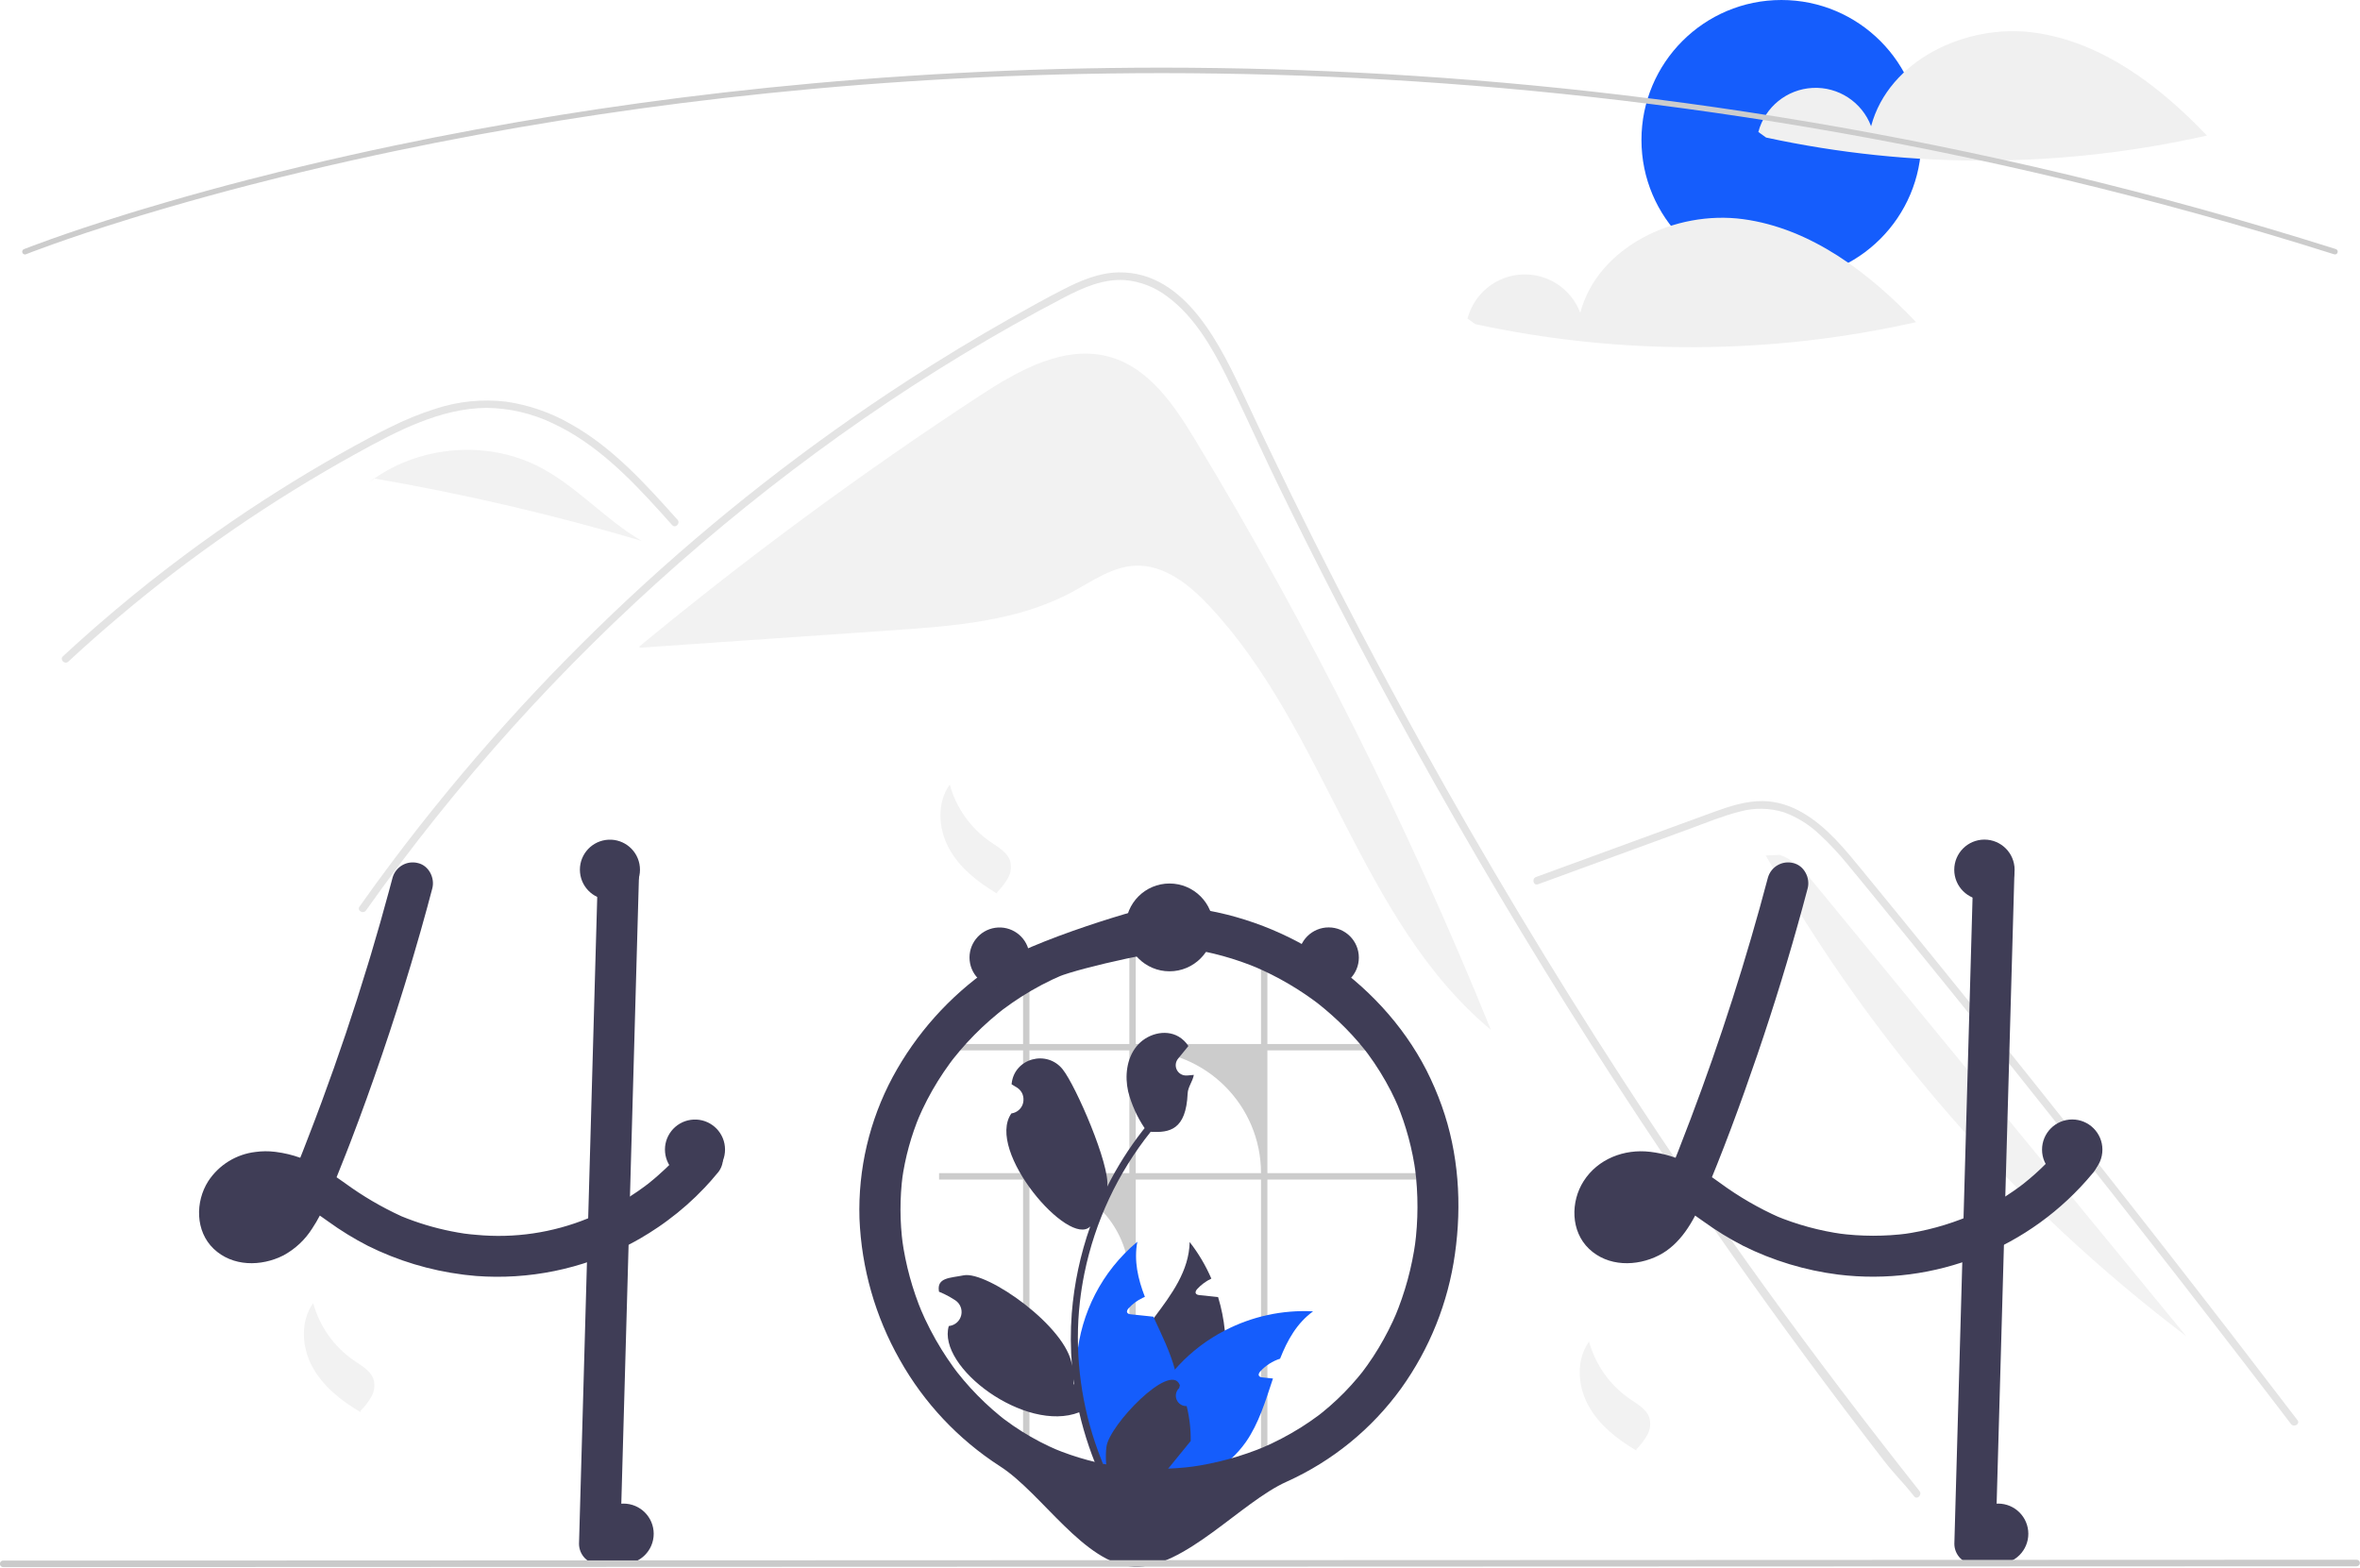
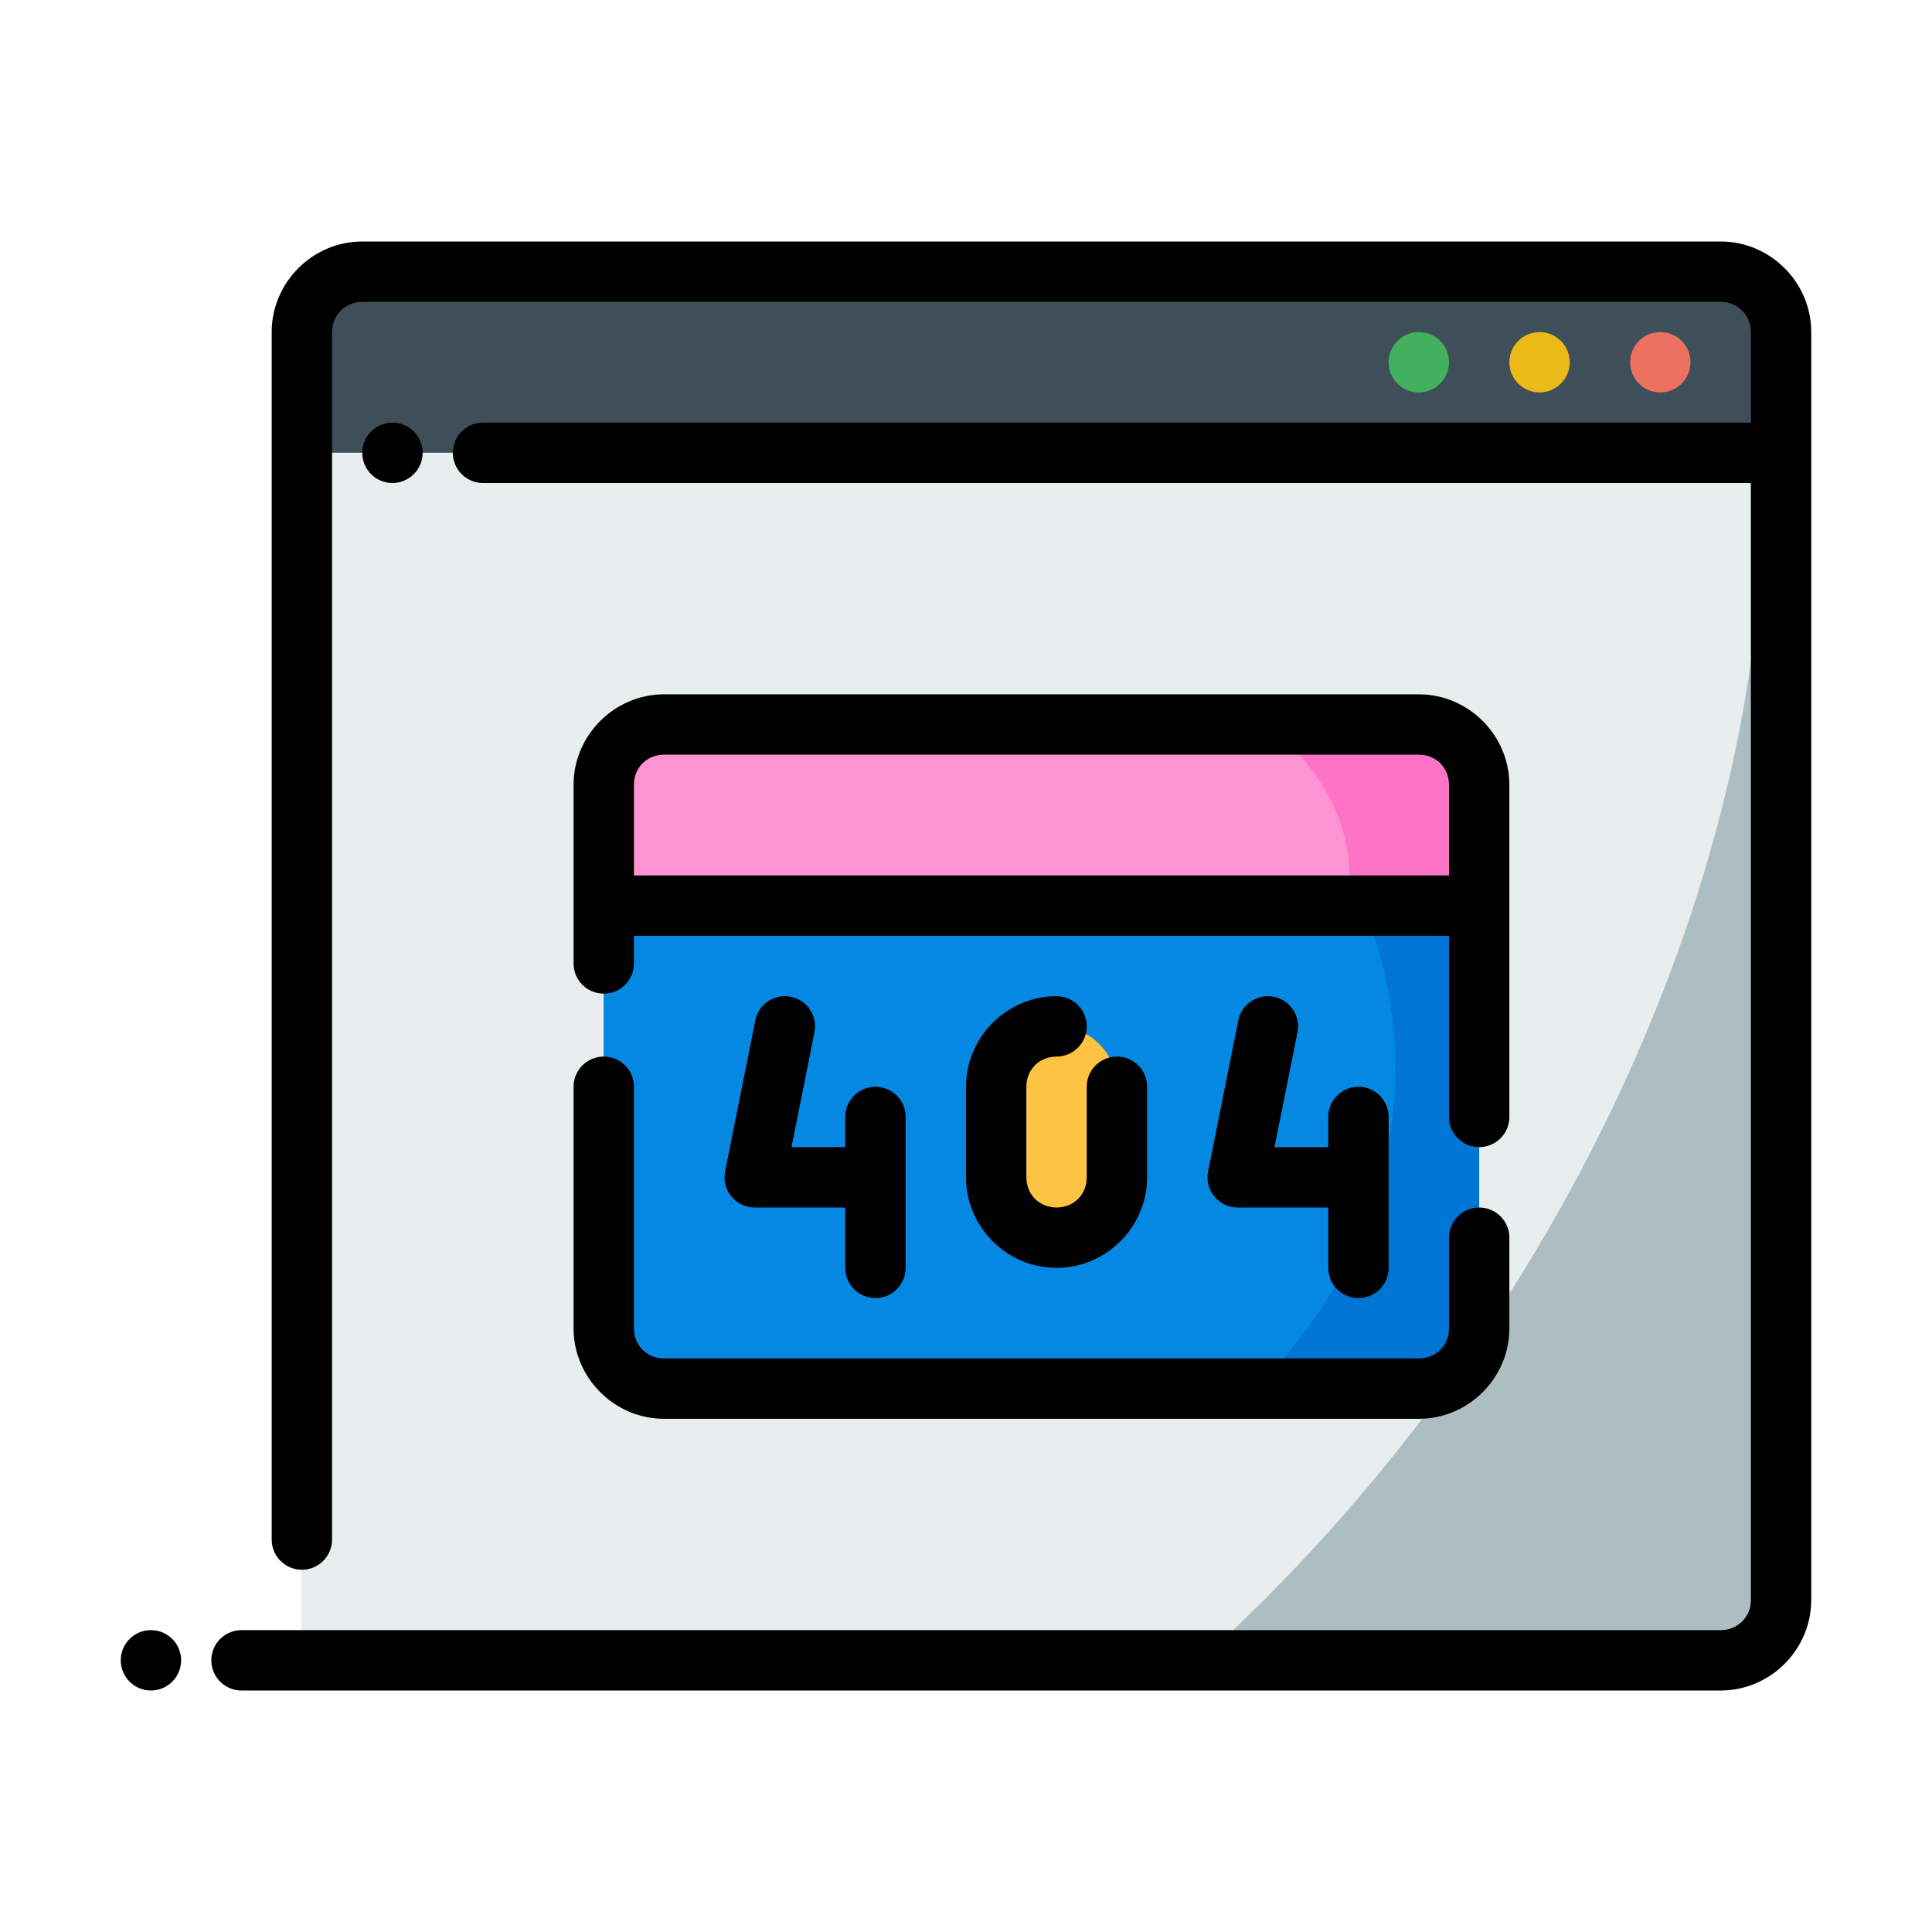
- <svg xmlns="http://www.w3.org/2000/svg" width="860.131" height="571.148" viewBox="0 0 860.131 571.148" role="img" artist="Katerina Limpitsouni" source="https://undraw.co/">
-   <path d="M605.67,324.953c-7.669-12.684-16.757-26.228-30.99-30.37-16.482-4.796-33.413,4.732-47.775,14.135a1392.157,1392.157,0,0,0-123.893,91.283l.043.492q46.226-3.188,92.451-6.376c22.265-1.535,45.296-3.283,64.972-13.816,7.467-3.997,14.745-9.336,23.206-9.708,10.512-.462,19.677,6.879,26.88,14.549,42.607,45.371,54.937,114.754,102.738,154.616A1516.995,1516.995,0,0,0,605.67,324.953Z" transform="translate(-169.9343 -164.426)" fill="#f2f2f2" />
-   <path d="M867.571,709.781c-4.712-5.95-6.637-7.343-11.285-13.348q-56.764-73.416-106.708-151.792-33.924-53.23-64.483-108.504-14.549-26.278-28.3-52.969-10.67-20.695-20.865-41.638c-1.944-3.988-3.832-7.994-5.711-12.009-4.428-9.442-8.773-18.93-13.439-28.244-5.317-10.616-11.789-21.745-21.553-28.877a29.405,29.405,0,0,0-15.319-5.895c-7.948-.513-15.282,2.769-22.176,6.353-50.439,26.301-97.659,59.276-140.37,96.798A730.778,730.778,0,0,0,303.322,496.247c-1.008,1.439-3.392.064-2.374-1.384q6.009-8.498,12.257-16.813A734.817,734.817,0,0,1,500.805,303.064q18.248-11.826,37.183-22.542c6.362-3.603,12.752-7.16,19.251-10.497,6.371-3.273,13.137-6.215,20.416-6.325,24.77-.385,37.595,27.667,46.405,46.542q4.153,8.911,8.406,17.766,16.075,33.621,33.387,66.628,10.685,20.379,21.837,40.52,34.707,62.718,73.779,122.897c34.506,53.143,68.737,100.089,108.046,149.785C870.596,709.213,868.662,711.175,867.571,709.781Z" transform="translate(-169.9343 -164.426)" fill="#e4e4e4" />
-   <path d="M414.916,355.804c-1.439-1.604-2.869-3.209-4.318-4.813-11.422-12.633-23.679-25.118-39.364-32.361a57.11,57.11,0,0,0-23.927-5.546c-8.562.028-16.932,2.273-24.843,5.418-3.74,1.494-7.398,3.19-11.001,4.996-4.116,2.072-8.159,4.281-12.183,6.509q-11.331,6.27-22.368,13.091-21.961,13.572-42.546,29.216-10.671,8.113-20.902,16.758-9.516,8.031-18.646,16.492c-1.302,1.201-3.245-.743-1.944-1.943,1.604-1.494,3.227-2.979,4.85-4.446q6.875-6.215,13.971-12.193,12.939-10.918,26.549-20.993,21.163-15.676,43.783-29.225,11.304-6.765,22.918-12.963c2.338-1.247,4.703-2.466,7.096-3.621a113.116,113.116,0,0,1,16.868-6.866,60.006,60.006,0,0,1,25.476-2.503,66.327,66.327,0,0,1,23.505,8.131c15.401,8.608,27.346,21.919,38.97,34.909C418.033,355.171,416.099,357.124,414.916,355.804Z" transform="translate(-169.9343 -164.426)" fill="#e4e4e4" />
-   <path d="M730.477,486.711l36.905-13.498,18.323-6.702c5.968-2.183,11.921-4.667,18.09-6.23a28.539,28.539,0,0,1,16.374.209,37.738,37.738,0,0,1,12.771,7.917,103.64,103.64,0,0,1,10.475,11.186c3.989,4.794,7.92,9.639,11.868,14.467q24.441,29.891,48.563,60.041,24.121,30.15,47.92,60.556,23.857,30.48,47.385,61.216,2.882,3.765,5.76,7.534c1.06,1.388,3.449.02,2.375-1.388Q983.582,650.974,959.549,620.184q-24.092-30.864-48.516-61.466-24.424-30.601-49.179-60.937-6.167-7.558-12.354-15.099c-3.48-4.241-6.92-8.527-10.736-12.474-7.005-7.245-15.758-13.648-26.234-13.822-6.16-.102-12.121,1.852-17.844,3.923-6.17,2.232-12.325,4.506-18.486,6.759l-37.163,13.592-9.291,3.398c-1.649.603-.937,3.262.731,2.652Z" transform="translate(-169.9343 -164.426)" fill="#e4e4e4" />
-   <path d="M366.377,334.526c-18.754-9.639-42.771-7.751-60.005,4.291a855.847,855.847,0,0,1,97.371,22.726C390.46,353.759,380.07,341.563,366.377,334.526Z" transform="translate(-169.9343 -164.426)" fill="#f2f2f2" />
-   <path d="M306.188,338.784l-3.61,2.935c1.221-1.027,2.491-1.99,3.795-2.901C306.311,338.807,306.249,338.795,306.188,338.784Z" transform="translate(-169.9343 -164.426)" fill="#f2f2f2" />
-   <path d="M831.549,486.846c-3.633-4.422-7.56-9.052-12.994-10.848l-5.073.2A575.436,575.436,0,0,0,966.749,651.418Q899.149,569.132,831.549,486.846Z" transform="translate(-169.9343 -164.426)" fill="#f2f2f2" />
-   <path d="M516.084,450.367A37.481,37.481,0,0,0,531.015,471.325c2.82,1.92,6.157,3.762,7.122,7.035a8.379,8.379,0,0,1-.874,6.15,24.884,24.884,0,0,1-3.861,5.041l-.137.512c-6.998-4.147-13.656-9.393-17.522-16.551s-4.406-16.539.341-23.145" transform="translate(-169.9343 -164.426)" fill="#f2f2f2" />
-   <path d="M749.084,653.367A37.481,37.481,0,0,0,764.015,674.325c2.82,1.92,6.157,3.762,7.122,7.035a8.379,8.379,0,0,1-.874,6.15,24.884,24.884,0,0,1-3.861,5.041l-.137.512c-6.998-4.147-13.656-9.393-17.522-16.551s-4.406-16.539.341-23.145" transform="translate(-169.9343 -164.426)" fill="#f2f2f2" />
-   <path d="M284.084,639.367A37.481,37.481,0,0,0,299.015,660.325c2.82,1.92,6.157,3.762,7.122,7.035a8.379,8.379,0,0,1-.874,6.15,24.884,24.884,0,0,1-3.861,5.041l-.137.512c-6.998-4.147-13.656-9.393-17.522-16.551s-4.406-16.539.341-23.145" transform="translate(-169.9343 -164.426)" fill="#f2f2f2" />
-   <circle cx="649.249" cy="51" r="51" fill="#155dfc" />
-   <path d="M911.219,176.296c-24.717-3.341-52.935,10.019-59.341,34.124a21.597,21.597,0,0,0-41.094,2.109l2.83,2.027a372.275,372.275,0,0,0,160.659-.726C957.079,195.76,935.935,179.637,911.219,176.296Z" transform="translate(-169.9343 -164.426)" fill="#f0f0f0" />
-   <path d="M805.219,244.296c-24.717-3.341-52.935,10.019-59.341,34.124a21.597,21.597,0,0,0-41.094,2.109l2.83,2.027a372.275,372.275,0,0,0,160.659-.726C851.079,263.76,829.935,247.637,805.219,244.296Z" transform="translate(-169.9343 -164.426)" fill="#f0f0f0" />
-   <path d="M1020.946,257.154a.982.982,0,0,1-.302-.047C756.237,173.489,523.199,184.424,374.264,208.321c-20.269,3.251-40.591,7.006-60.404,11.161-5.058,1.06-10.306,2.195-15.597,3.378-6.319,1.407-12.554,2.856-18.532,4.306q-3.873.917-7.595,1.849c-3.758.928-7.572,1.895-11.66,2.957-4.568,1.178-9.209,2.413-13.797,3.672a.442.442,0,0,1-.051.015l0.0.001c-5.183,1.415-10.338,2.871-15.323,4.325-2.698.779-5.304,1.548-7.799,2.307-.279.077-.526.151-.776.228l-.536.163c-.311.095-.617.188-.924.275l-.02.006 0.0.001-.812.252c-.968.293-1.912.579-2.841.864-24.545,7.566-38.038,12.949-38.171,13.002a1,1,0,1,1-.744-1.856c.134-.053,13.693-5.463,38.328-13.058.932-.286,1.879-.572,2.85-.866l.754-.234c.026-.01.052-.018.078-.025.305-.087.61-.18.919-.273l.537-.163c.268-.081.531-.161.801-.235,2.479-.754,5.093-1.524,7.798-2.307,4.987-1.455,10.147-2.911,15.334-4.328.016-.006.033-.01.049-.015v-.001c4.604-1.263,9.263-2.503,13.845-3.685,4.094-1.063,7.915-2.032,11.68-2.962q3.738-.93,7.609-1.853c5.985-1.451,12.233-2.902,18.563-4.312,5.299-1.184,10.556-2.322,15.622-3.383,19.843-4.162,40.198-7.923,60.497-11.179C523.096,182.415,756.467,171.463,1021.246,255.201a1.0 1,0,0,1-.301,1.953Z" transform="translate(-169.9343 -164.426)" fill="#ccc" />
-   <path d="M432.923,584.266a6.729,6.729,0,0,0-1.7-2.67,6.43,6.43,0,0,0-.92-.71c-2.61-1.74-6.51-2.13-8.99,0a5.81,5.81,0,0,0-.69.71q-1.11,1.365-2.28,2.67c-1.28,1.46-2.59,2.87-3.96,4.24-.39.38-.78.77-1.18,1.15-.23.23-.46.45-.69.67-.88.84-1.78,1.65-2.69,2.45-.48.43-.96.85-1.45,1.26-.73.61-1.46,1.22-2.2,1.81-.07.05-.14.1-.21.16-.02.01-.03.03-.05.04-.01,0-.02,0-.03.02a.179.179,0,0,0-.07.05c-.22.15-.37.25-.48.34.04-.02.08-.05.12-.07-.18.14-.37.28-.55.42-1.75,1.29-3.54,2.53-5.37,3.69a99.21,99.21,0,0,1-14.22,7.55c-.33.13-.67.27-1.01.4a85.97,85.97,0,0,1-40.85,6.02q-2.13-.165-4.26-.45c-1.64-.24-3.27-.53-4.89-.86a97.932,97.932,0,0,1-18.02-5.44,118.652,118.652,0,0,1-20.66-12.12c-1-.71-2.01-1.42-3.02-2.11,1.15-2.82,2.28-5.64,3.38-8.48.55-1.37,1.08-2.74,1.6-4.12,4.09-10.63,7.93-21.36,11.61-32.13q5.58-16.365,10.53-32.92.51-1.68.99-3.36,2.595-8.745,4.98-17.53c.15-.57.31-1.13.45-1.7q.69-2.52,1.35-5.04c1-3.79-1.26-8.32-5.24-9.23a7.634,7.634,0,0,0-9.22,5.24c-.43,1.62-.86,3.23-1.3,4.85q-3.165,11.745-6.66,23.41-.51,1.68-1.02,3.36-7.71,25.41-16.93,50.31-1.11,3.015-2.25,6.01c-.37.98-.74,1.96-1.12,2.94-.73,1.93-1.48,3.86-2.23,5.79-.43,1.13-.87,2.26-1.31,3.38-.29.71-.57,1.42-.85,2.12a41.809,41.809,0,0,0-8.81-2.12l-.48-.06a27.397,27.397,0,0,0-7.01.06,23.914,23.914,0,0,0-17.24,10.66c-4.77,7.51-4.71,18.25,1.98,24.63,6.89,6.57,17.32,6.52,25.43,2.41a28.351,28.351,0,0,0,10.52-9.86,50.569,50.569,0,0,0,2.74-4.65c.21.14.42.28.63.43.8.56,1.6,1.13,2.39,1.69a111.738,111.738,0,0,0,14.51,8.91,108.359,108.359,0,0,0,34.62,10.47c.27.03.53.07.8.1,1.33.17,2.67.3,4.01.41a103.782,103.782,0,0,0,55.58-11.36q2.175-1.125,4.31-2.36,3.315-1.92,6.48-4.08c1.15-.78,2.27-1.57,3.38-2.4a101.042,101.042,0,0,0,13.51-11.95q2.355-2.475,4.51-5.11a8.061,8.061,0,0,0,2.2-5.3A7.564,7.564,0,0,0,432.923,584.266Zm-165.59,23.82c.21-.15.42-.31.62-.47C267.893,607.766,267.603,607.936,267.333,608.086Zm3.21-3.23c-.23.26-.44.52-.67.78a23.366,23.366,0,0,1-2.25,2.2c-.11.1-.23.2-.35.29a.01.01,0,0,0-.01.01,3.804,3.804,0,0,0-.42.22q-.645.39-1.32.72a17.005,17.005,0,0,1-2.71.75,16.799,16.799,0,0,1-2.13.02h-.02a14.823,14.823,0,0,1-1.45-.4c-.24-.12-.47-.26-.7-.4-.09-.08-.17-.16-.22-.21a2.44,2.44,0,0,1-.27-.29.01.01,0,0,0-.01-.01c-.11-.2-.23-.4-.34-.6a.031.031,0,0,1-.01-.02c-.08-.25-.15-.51-.21-.77a12.511,12.511,0,0,1,.01-1.37,13.467,13.467,0,0,1,.54-1.88,11.068,11.068,0,0,1,.69-1.26c.02-.04.12-.2.23-.38.01-.01.01-.01.01-.02.15-.17.3-.35.46-.51.27-.3.56-.56.85-.83a18.022,18.022,0,0,1,1.75-1.01,19.481,19.481,0,0,1,2.93-.79,24.989,24.989,0,0,1,4.41.04,30.301,30.301,0,0,1,4.1,1.01,36.945,36.945,0,0,1-2.77,4.54C270.623,604.746,270.583,604.806,270.543,604.856Zm-11.12-3.29a2.18,2.18,0,0,1-.31.39A1.409,1.409,0,0,1,259.423,601.566Z" transform="translate(-169.9343 -164.426)" fill="#3f3d56" />
-   <path d="M402.863,482.136q-.135,4.71-.27,9.42-.285,10.455-.59,20.92-.315,11.775-.66,23.54-.165,6.075-.34,12.15-.465,16.365-.92,32.72c-.03,1.13-.07,2.25-.1,3.38q-.225,8.115-.45,16.23-.255,8.805-.5,17.61-.18,6.6-.37,13.21-1.35,47.895-2.7,95.79a7.648,7.648,0,0,1-7.5,7.5,7.561,7.561,0,0,1-7.5-7.5q.75-26.94,1.52-53.88.675-24.36,1.37-48.72.225-8.025.45-16.06.345-12.09.68-24.18c.03-1.13.07-2.25.1-3.38.02-.99.05-1.97.08-2.96q.66-23.475,1.32-46.96.27-9.24.52-18.49.3-10.545.6-21.08c.09-3.09.17-6.17.26-9.26a7.648,7.648,0,0,1,7.5-7.5A7.561,7.561,0,0,1,402.863,482.136Z" transform="translate(-169.9343 -164.426)" fill="#3f3d56" />
-   <path d="M814.291,484.217a893.238,893.238,0,0,1-28.161,87.941c-3.007,7.946-6.083,15.877-9.371,23.712l.756-1.792a54.583,54.583,0,0,1-5.59,10.612q-.229.321-.467.636,1.166-1.49.443-.589c-.254.301-.505.602-.768.895a23.664,23.664,0,0,1-2.249,2.203q-.301.258-.612.504l.938-.729c-.109.257-.873.597-1.111.743a18.254,18.254,0,0,1-2.405,1.219l1.792-.756a19.086,19.086,0,0,1-4.231,1.161l1.994-.268a17.021,17.021,0,0,1-4.298.046l1.994.268a14.002,14.002,0,0,1-3.405-.917l1.792.756a12.012,12.012,0,0,1-1.679-.896c-.271-.177-1.105-.809-.015.025,1.133.866.146.074-.088-.156-.194-.192-.37-.4-.56-.595-.882-.905.996,1.557.397.499a18.182,18.182,0,0,1-.878-1.637l.756,1.792a11.925,11.925,0,0,1-.728-2.651l.268,1.994a13.651,13.651,0,0,1-.003-3.405l-.268,1.994a15.964,15.964,0,0,1,.995-3.68l-.756,1.792a16.729,16.729,0,0,1,1.178-2.298,6.729,6.729,0,0,1,.729-1.071c.049.016-1.269,1.513-.569.757.183-.198.354-.406.539-.602.296-.314.614-.601.926-.898,1.045-.994-1.462.966-.257.179a19.049,19.049,0,0,1,2.749-1.499l-1.792.756a20.311,20.311,0,0,1,4.995-1.34l-1.994.268a25.628,25.628,0,0,1,6.461.076l-1.994-.268a33.211,33.211,0,0,1,7.892,2.22l-1.792-.756c5.39,2.314,10.163,5.749,14.928,9.118a111.95,111.95,0,0,0,14.506,8.906,108.388,108.388,0,0,0,34.622,10.474,103.933,103.933,0,0,0,92.586-36.752,8.078,8.078,0,0,0,2.197-5.303,7.632,7.632,0,0,0-2.197-5.303c-2.752-2.526-7.949-3.239-10.607,0a95.636,95.636,0,0,1-8.107,8.727q-2.017,1.914-4.142,3.71-1.214,1.026-2.461,2.011c-.393.311-1.619,1.138.263-.197-.431.306-.845.64-1.271.955a99.269,99.269,0,0,1-20.332,11.565l1.792-.756a96.836,96.836,0,0,1-24.171,6.622l1.994-.268a97.643,97.643,0,0,1-25.754-.038l1.994.268a99.8,99.8,0,0,1-24.857-6.77l1.792.756a116.025,116.025,0,0,1-21.736-12.591,86.877,86.877,0,0,0-11.113-6.994,42.824,42.824,0,0,0-14.438-4.389c-9.439-1.111-19.057,2.566-24.246,10.72-4.776,7.505-4.714,18.244,1.974,24.625,6.888,6.572,17.318,6.517,25.436,2.406,7.817-3.959,12.513-12.185,15.815-19.942,7.431-17.455,14.01-35.314,20.14-53.263q9.097-26.637,16.499-53.813.917-3.366,1.807-6.739c1.001-3.789-1.261-8.32-5.238-9.226a7.633,7.633,0,0,0-9.226,5.238Z" transform="translate(-169.9343 -164.426)" fill="#3f3d56" />
-   <path d="M889.124,482.136l-2.7,95.793-2.685,95.294-1.518,53.884a7.565,7.565,0,0,0,7.5,7.5,7.649,7.649,0,0,0,7.5-7.5l2.7-95.793,2.685-95.294,1.518-53.884a7.565,7.565,0,0,0-7.5-7.5,7.649,7.649,0,0,0-7.5,7.5Z" transform="translate(-169.9343 -164.426)" fill="#3f3d56" />
-   <path d="M629.526,700.361h2.329V594.319h54.329v-2.323H631.855V547.252H673.81q-.923-1.173-1.899-2.317H631.855V515.382c-.77-.328-1.547-.645-2.329-.944V544.935h-45.652V507.07c-.782.036-1.553.09-2.329.155v37.71h-36.42V516.684c-.782.346-1.553.711-2.317,1.093V544.935h-30.616v2.317h30.616v44.744h-30.616v2.323h30.616V700.361h2.317V594.319a36.413,36.413,0,0,1,36.42,36.42v69.622h2.329V594.319h45.652Zm-84.401-108.365V547.252h36.42v44.744Zm38.749,0V547.252h.914a44.741,44.741,0,0,1,44.738,44.744Z" transform="translate(-169.9343 -164.426)" opacity="0.2" />
-   <path d="M615.303,668.566a63.059,63.059,0,0,1-20.05,33.7c-.74.64-1.48,1.26-2.25,1.87q-2.805.255-5.57.52c-1.53.14-3.04.29-4.54.43l-.27.03-.19-1.64-.76-6.64a37.623,37.623,0,0,1-3.3-32.44c2.64-7.12,7.42-13.41,12.12-19.65,6.49-8.62,12.8-17.14,13.03-27.65a60.544,60.544,0,0,1,7.9,13.33,16.432,16.432,0,0,0-5.12,3.77c-.41.45-.82,1.08-.54,1.62.24.46.84.57,1.36.63,1.25.13,2.51.26,3.76.39,1,.11,2,.21,3,.32a63.99,63.99,0,0,1,2.45,12.18A61.189,61.189,0,0,1,615.303,668.566Z" transform="translate(-169.9343 -164.426)" fill="#3f3d56" />
-   <path d="M648.503,642.356c-5.9,4.29-9.35,10.46-12.03,17.26a16.628,16.628,0,0,0-7.17,4.58c-.41.45-.82,1.08-.54,1.62.24.46.84.57,1.36.63,1.25.13,2.51.26,3.76.39-2.68,8.04-5.14,16.36-9.88,23.15a36.989,36.989,0,0,1-12.03,10.91,38.492,38.492,0,0,1-4.02,1.99q-7.62.585-14.95,1.25-2.805.255-5.57.52c-1.53.14-3.04.29-4.54.43q-.015-.825,0-1.65a63.304,63.304,0,0,1,15.25-39.86c.45-.52.91-1.03,1.38-1.54a61.792,61.792,0,0,1,16.81-12.7A62.654,62.654,0,0,1,648.503,642.356Z" transform="translate(-169.9343 -164.426)" fill="#155dfc" />
-   <path d="M589.163,699.526l-1.15,3.4-.58,1.73c-1.53.14-3.04.29-4.54.43l-.27.03c-1.66.17-3.31.34-4.96.51-.43-.5-.86-1.01-1.28-1.53a62.03,62.03,0,0,1,8.07-87.11c-1.32,6.91.22,13.53,2.75,20.1-.27.11-.53.22-.78.34a16.432,16.432,0,0,0-5.12,3.77c-.41.45-.82,1.08-.54,1.62.24.46.84.57,1.36.63,1.25.13,2.51.26,3.76.39,1,.11,2,.21,3,.32q.705.075,1.41.15c.07.15.13.29.2.44,2.85,6.18,5.92,12.39,7.65,18.83a43.666,43.666,0,0,1,1.02,4.91A37.604,37.604,0,0,1,589.163,699.526Z" transform="translate(-169.9343 -164.426)" fill="#155dfc" />
-   <path d="M689.821,554.487c-8.609-16.792-21.946-30.921-37.632-41.304a114.237,114.237,0,0,0-52.563-18.38q-3.69-.335-7.399-.393c-2.921-.044-46.866,12.632-61.587,22.982a114.295,114.295,0,0,0-35.333,39.527,102.5,102.5,0,0,0-12.126,51.633,113.564,113.564,0,0,0,14.703,51.476,110.475,110.475,0,0,0,36.444,38.746C549.667,708.561,565.074,734.51,583.183,735.426c18.246.923,39.054-23.555,55.695-30.987a104.425,104.425,0,0,0,41.726-34.005,110.25,110.25,0,0,0,19.599-48.948c2.574-18.083,1.374-36.733-4.801-54.016a111.86,111.86,0,0,0-5.58-12.983c-1.78-3.505-6.996-4.796-10.261-2.691a7.68,7.68,0,0,0-2.691,10.261q1.568,3.088,2.915,6.278l-.756-1.792a101.151,101.151,0,0,1,6.876,25.538l-.268-1.994a109.229,109.229,0,0,1-.066,28.683l.268-1.994a109.734,109.734,0,0,1-7.555,27.674l.756-1.792a104.212,104.212,0,0,1-6.672,13.098q-1.923,3.186-4.081,6.222c-.632.888-1.283,1.761-1.939,2.631-.856,1.136,1.167-1.483.282-.369-.151.19-.3.38-.452.569q-.681.852-1.382,1.688a93.613,93.613,0,0,1-10.176,10.384q-1.366,1.192-2.778,2.331c-.469.378-.932.773-1.421,1.125.019-.013,1.58-1.199.656-.511-.29.216-.579.436-.87.652q-2.91,2.156-5.974,4.092a103.485,103.485,0,0,1-14.756,7.713l1.792-.756a109.215,109.215,0,0,1-27.597,7.552l1.994-.268a108.154,108.154,0,0,1-28.589.051l1.994.268a99.835,99.835,0,0,1-25.095-6.784l1.792.756a93.643,93.643,0,0,1-13.416-6.991q-3.174-2-6.184-4.247c-.286-.214-.57-.43-.855-.645-.915-.691.658.51.67.518a19.169,19.169,0,0,1-1.535-1.225q-1.454-1.184-2.861-2.422a101.989,101.989,0,0,1-10.493-10.709q-1.213-1.434-2.374-2.911c-.335-.426-.947-1.29.404.529-.178-.239-.362-.474-.542-.712q-.647-.858-1.276-1.728-2.203-3.048-4.188-6.246a109.29,109.29,0,0,1-7.805-15.108l.756,1.792a106.588,106.588,0,0,1-7.34-26.837l.268,1.994a97.866,97.866,0,0,1-.048-25.636l-.268,1.994A94.673,94.673,0,0,1,505.276,570.55l-.756,1.792a101.557,101.557,0,0,1,7.195-13.856q2.066-3.323,4.378-6.485.525-.718,1.062-1.428c.324-.428,1.215-1.493-.305.388.149-.184.293-.374.439-.56q1.269-1.608,2.6-3.165A107.402,107.402,0,0,1,530.772,536.215q1.474-1.292,2.995-2.529.691-.562,1.391-1.113c.187-.147.376-.291.562-.439-1.997,1.59-.555.433-.102.093q3.134-2.348,6.435-4.461a103.644,103.644,0,0,1,15.387-8.108l-1.792.756c7.76-3.258,42.141-10.949,48.394-10.11l-1.994-.268A106.225,106.225,0,0,1,628.768,517.419l-1.792-.756a110.313,110.313,0,0,1,12.6,6.329q3.043,1.784,5.967,3.763,1.384.937,2.738,1.915.677.489,1.346.989c.248.185.494.373.741.558,1.039.779-1.431-1.128-.342-.267a110.843,110.843,0,0,1,10.368,9.253q2.401,2.445,4.637,5.045,1.147,1.334,2.246,2.708c.364.455,1.605,2.101.084.085.372.493.747.982,1.114,1.479a97.977,97.977,0,0,1,8.392,13.538c1.793,3.498,6.987,4.802,10.261,2.691A7.677,7.677,0,0,0,689.821,554.487Z" transform="translate(-169.9343 -164.426)" fill="#3f3d56" />
-   <path d="M602.431,676.882a3.78,3.78,0,0,1-2.739-6.551c.095-.379.164-.651.259-1.03q-.051-.124-.103-.247c-3.48-8.298-25.685,14.833-26.645,22.632a30.029,30.029,0,0,0,.527,10.328A120.392,120.392,0,0,1,562.778,652.01a116.202,116.202,0,0,1,.721-12.963q.597-5.293,1.657-10.511a121.787,121.787,0,0,1,24.151-51.616c6.874.384,12.898-.663,13.48-13.985.103-2.37,1.861-4.422,2.248-6.756-.656.086-1.323.14-1.979.183-.204.011-.42.021-.624.032l-.077.003a3.745,3.745,0,0,1-3.076-6.101q.425-.523.851-1.046c.43-.538.871-1.065,1.302-1.603a1.865,1.865,0,0,0,.14-.161c.495-.613.99-1.216,1.485-1.829a10.829,10.829,0,0,0-3.55-3.432c-4.959-2.905-11.801-.893-15.384,3.593-3.593,4.486-4.271,10.779-3.023,16.384a43.398,43.398,0,0,0,6.003,13.383c-.269.344-.549.678-.818,1.022a122.574,122.574,0,0,0-12.794,20.268c1.016-7.939-11.412-36.608-16.218-42.681-5.773-7.294-17.611-4.111-18.628,5.136q-.015.134-.029.268,1.071.604,2.096,1.282a5.127,5.127,0,0,1-2.067,9.33l-.105.016c-9.556,13.644,21.077,49.155,28.745,41.181a125.11,125.11,0,0,0-6.734,31.693,118.664,118.664,0,0,0,.086,19.16l-.032-.226C558.902,648.154,529.674,627.514,521.139,629.233c-4.917.99-9.76.765-9.013,5.725q.018.119.036.237a34.442,34.442,0,0,1,3.862,1.861q1.071.604,2.096,1.282a5.127,5.127,0,0,1-2.067,9.33l-.105.016c-.075.011-.14.022-.215.032-4.35,14.966,27.907,39.12,47.518,31.435h.011a125.075,125.075,0,0,0,8.402,24.528H601.679c.108-.334.204-.678.301-1.011a34.102,34.102,0,0,1-8.305-.495c2.227-2.733,4.454-5.487,6.681-8.219a1.861,1.861,0,0,0,.14-.161c1.13-1.398,2.27-2.786,3.399-4.185l.001-.002a49.952,49.952,0,0,0-1.464-12.725Zm-34.371-67.613.016-.021-.016.043Zm-6.648,59.932-.258-.581c.011-.42.011-.839,0-1.269,0-.118-.021-.237-.021-.355.097.742.183,1.485.29,2.227Z" transform="translate(-169.9343 -164.426)" fill="#3f3d56" />
-   <circle cx="95.249" cy="439" r="11" fill="#3f3d56" />
-   <circle cx="227.249" cy="559" r="11" fill="#3f3d56" />
-   <circle cx="728.249" cy="559" r="11" fill="#3f3d56" />
-   <circle cx="755.249" cy="419" r="11" fill="#3f3d56" />
-   <circle cx="723.249" cy="317" r="11" fill="#3f3d56" />
-   <path d="M434.183,583.426a10.949,10.949,0,1,1-.21-2.16A10.992,10.992,0,0,1,434.183,583.426Z" transform="translate(-169.9343 -164.426)" fill="#3f3d56" />
-   <circle cx="484.249" cy="349" r="11" fill="#3f3d56" />
-   <path d="M545.183,513.426a10.949,10.949,0,1,1-.21-2.16A10.992,10.992,0,0,1,545.183,513.426Z" transform="translate(-169.9343 -164.426)" fill="#3f3d56" />
-   <path d="M403.183,481.426a10.949,10.949,0,1,1-.21-2.16A10.992,10.992,0,0,1,403.183,481.426Z" transform="translate(-169.9343 -164.426)" fill="#3f3d56" />
-   <circle cx="599.249" cy="443" r="11" fill="#3f3d56" />
-   <circle cx="426.249" cy="338" r="16" fill="#3f3d56" />
-   <path d="M1028.875,735.267l-857.75.307a1.191,1.191,0,1,1,0-2.381l857.75-.307a1.191,1.191,0,0,1,0,2.381Z" transform="translate(-169.9343 -164.426)" fill="#cacaca" />
+ <svg xmlns="http://www.w3.org/2000/svg" width="800px" height="800px" viewBox="0 0 64 64" id="svg5" version="1.1" xml:space="preserve">
+   <defs id="defs2" />
+   <g id="layer1" transform="translate(-384,-96)">
+     <path d="m 394,105 h 49 v 6 h -49 z" id="path27804" style="fill:#3e4f59;fill-opacity:1;fill-rule:evenodd;stroke-width:2;stroke-linecap:round;stroke-linejoin:round;stroke-miterlimit:4.1" />
+     <path d="m 394,111 h 49 v 40 h -49 z" id="path27806" style="fill:#acbec2;fill-opacity:1;fill-rule:evenodd;stroke-width:2;stroke-linecap:round;stroke-linejoin:round;stroke-miterlimit:4.1" />
+     <path d="m 394,111 v 40 h 29.77 a 28.484,41.393 35.599 0 0 18.625,-40 z" id="path27808" style="fill:#e8edee;fill-opacity:1;fill-rule:evenodd;stroke:none;stroke-width:2;stroke-linecap:round;stroke-linejoin:round;stroke-miterlimit:4.1" />
+     <path d="m 396,104 c -1.645,0 -3,1.355 -3,3 v 40 c 0,0.552 0.448,1 1,1 0.552,0 1,-0.448 1,-1 v -40 c 0,-0.564 0.436,-1 1,-1 h 45 c 0.564,0 1,0.436 1,1 v 3 h -42 c -0.552,0 -1,0.448 -1,1 0,0.552 0.448,1 1,1 h 42 v 37 c 0,0.564 -0.436,1 -1,1 h -49 c -0.552,0 -1,0.448 -1,1 0,0.552 0.448,1 1,1 h 49 c 1.645,0 3,-1.355 3,-3 0,-14 0,-28 0,-42 0,-1.645 -1.355,-3 -3,-3 z" id="path27810" style="color:#000000;fill:#000000;fill-rule:evenodd;stroke-linecap:round;stroke-linejoin:round;stroke-miterlimit:4.1" />
+     <path d="m 439,107 c -0.552,0 -1,0.448 -1,1 0,0.552 0.448,1 1,1 0.552,0 1,-0.448 1,-1 0,-0.552 -0.448,-1 -1,-1 z" id="path27812" style="color:#000000;fill:#ed7161;fill-opacity:1;fill-rule:evenodd;stroke-linecap:round;stroke-linejoin:round;stroke-miterlimit:4.1;-inkscape-stroke:none" />
+     <path d="m 435,107 c -0.552,0 -1,0.448 -1,1 0,0.552 0.448,1 1,1 0.552,0 1,-0.448 1,-1 0,-0.552 -0.448,-1 -1,-1 z" id="path27814" style="color:#000000;fill:#ecba16;fill-opacity:1;fill-rule:evenodd;stroke-linecap:round;stroke-linejoin:round;stroke-miterlimit:4.1;-inkscape-stroke:none" />
+     <path d="m 431,107 c -0.552,0 -1,0.448 -1,1 0,0.552 0.448,1 1,1 0.552,0 1,-0.448 1,-1 0,-0.552 -0.448,-1 -1,-1 z" id="path27816" style="color:#000000;fill:#42b05c;fill-opacity:1;fill-rule:evenodd;stroke-linecap:round;stroke-linejoin:round;stroke-miterlimit:4.1;-inkscape-stroke:none" />
+     <path d="m 389,150 a 1,1 0 0 0 -1,1 1,1 0 0 0 1,1 1,1 0 0 0 1,-1 1,1 0 0 0 -1,-1 z" id="path27818" style="color:#000000;fill:#000000;fill-rule:evenodd;stroke-linecap:round;stroke-linejoin:round;stroke-miterlimit:4.1;-inkscape-stroke:none" />
+     <path d="m 397,110 c -0.552,0 -1,0.448 -1,1 0,0.552 0.448,1 1,1 0.552,0 1,-0.448 1,-1 0,-0.552 -0.448,-1 -1,-1 z" id="path27820" style="color:#000000;fill:#000000;fill-rule:evenodd;stroke-linecap:round;stroke-linejoin:round;stroke-miterlimit:4.1;-inkscape-stroke:none" />
+     <rect height="22" id="rect4427" rx="2" ry="2" style="fill:#0075d3;fill-opacity:1;fill-rule:evenodd;stroke:none;stroke-width:2;stroke-linecap:round;stroke-linejoin:round;stroke-miterlimit:4.1" width="29" x="404" y="120" />
+     <path d="m 406,120 c -1.108,0 -2,0.892 -2,2 v 18 c 0,1.108 0.892,2 2,2 h 19.584 A 19.317,16.375 0 0 0 430.221,131.367 19.317,16.375 0 0 0 424.803,120 Z" id="path27648" style="fill:#0588e2;fill-opacity:1;fill-rule:evenodd;stroke:none;stroke-width:2;stroke-linecap:round;stroke-linejoin:round;stroke-miterlimit:4.1" />
+     <rect height="6" id="rect8552" style="fill:#fe73c5;fill-opacity:1;fill-rule:evenodd;stroke-width:2;stroke-linecap:round;stroke-linejoin:round;stroke-miterlimit:4.1" width="29" x="404" y="120" />
+     <path d="m 404,120 v 6 h 24.59 a 14,8.5 0 0 0 0.109,-1 14,8.5 0 0 0 -2.68,-5 z" id="path8626" style="fill:#fe93d3;fill-opacity:1;fill-rule:evenodd;stroke-width:2;stroke-linecap:round;stroke-linejoin:round;stroke-miterlimit:4.1" />
+     <g id="path4429" transform="translate(0,-4)">
+       <path d="m 404,130 h 29" id="path7162" style="color:#000000;fill:#918383;fill-rule:evenodd;stroke-width:2;stroke-linecap:round;stroke-linejoin:round;stroke-miterlimit:4.1;-inkscape-stroke:none" />
+       <path d="m 406,123 c -1.645,0 -3,1.355 -3,3 0,1.972 0,3.944 0,5.916 0,0.552 0.448,1 1,1 0.552,0 1,-0.448 1,-1 V 131 h 27 v 6 c 0,0.552 0.448,1 1,1 0.552,0 1,-0.448 1,-1 0,-3.667 0,-7.333 0,-11 0,-1.645 -1.355,-3 -3,-3 z m 0,2 h 25 c 0.571,0 1,0.429 1,1 v 3 h -27 v -3 c 0,-0.571 0.429,-1 1,-1 z m -2,10 c -0.552,0 -1,0.448 -1,1 v 8 c 0,1.645 1.355,3 3,3 h 25 c 1.645,0 3,-1.355 3,-3 v -3 c 0,-0.552 -0.448,-1 -1,-1 -0.552,0 -1,0.448 -1,1 v 3 c 0,0.571 -0.429,1 -1,1 h -25 c -0.571,0 -1,-0.429 -1,-1 v -8 c 0,-0.552 -0.448,-1 -1,-1 z" id="path7164" style="color:#000000;fill:#000000;fill-rule:evenodd;stroke-linecap:round;stroke-linejoin:round;stroke-miterlimit:4.1;-inkscape-stroke:none" />
+     </g>
+     <path d="m 409.936,129.002 c -0.452,0.029 -0.828,0.359 -0.916,0.803 l -1,5 C 407.896,135.423 408.369,136 409,136 h 3 v 2 c 0,0.552 0.448,1 1,1 0.552,0 1,-0.448 1,-1 0,-1.667 0,-3.333 0,-5 0,-0.552 -0.448,-1 -1,-1 -0.552,0 -1,0.448 -1,1 v 1 h -1.781 l 0.762,-3.805 c 0.108,-0.541 -0.244,-1.068 -0.785,-1.176 -0.085,-0.017 -0.173,-0.023 -0.26,-0.018 z" id="path8873" style="color:#000000;fill:#000000;fill-rule:evenodd;stroke-linecap:round;stroke-linejoin:round;stroke-miterlimit:4.1;-inkscape-stroke:none" />
+     <path d="m 419,130 c 1.108,0 2,0.892 2,2 v 3 c 0,1.108 -0.892,2 -2,2 -1.108,0 -2,-0.892 -2,-2 v -3 c 0,-1.108 0.892,-2 2,-2 z" id="rect5745" style="fill:#ffc343;fill-opacity:1;fill-rule:evenodd;stroke:none;stroke-width:2;stroke-linecap:round;stroke-linejoin:round;stroke-miterlimit:4.1" />
+     <path d="m 419,129 c -1.645,0 -3,1.355 -3,3 v 3 c 0,1.645 1.355,3 3,3 1.645,0 3,-1.355 3,-3 v -3 a 1,1 0 0 0 -1,-1 1,1 0 0 0 -1,1 v 3 c 0,0.571 -0.429,1 -1,1 -0.571,0 -1,-0.429 -1,-1 v -3 c 0,-0.571 0.429,-1 1,-1 a 1,1 0 0 0 1,-1 1,1 0 0 0 -1,-1 z" id="path7169" style="color:#000000;fill:#000000;fill-rule:evenodd;stroke-linecap:round;stroke-linejoin:round;stroke-miterlimit:4.1;-inkscape-stroke:none" />
+     <path d="m 425.936,129.002 c -0.452,0.029 -0.828,0.359 -0.916,0.803 l -1,5 C 423.896,135.423 424.369,136 425,136 h 3 v 2 c 0,0.552 0.448,1 1,1 0.552,0 1,-0.448 1,-1 0,-1.667 0,-3.333 0,-5 0,-0.552 -0.448,-1 -1,-1 -0.552,0 -1,0.448 -1,1 v 1 h -1.781 l 0.762,-3.805 c 0.108,-0.541 -0.244,-1.068 -0.785,-1.176 -0.085,-0.017 -0.173,-0.023 -0.26,-0.018 z" id="path69785" style="color:#000000;fill:#000000;fill-rule:evenodd;stroke-linecap:round;stroke-linejoin:round;stroke-miterlimit:4.1;-inkscape-stroke:none" />
+   </g>
</svg>
